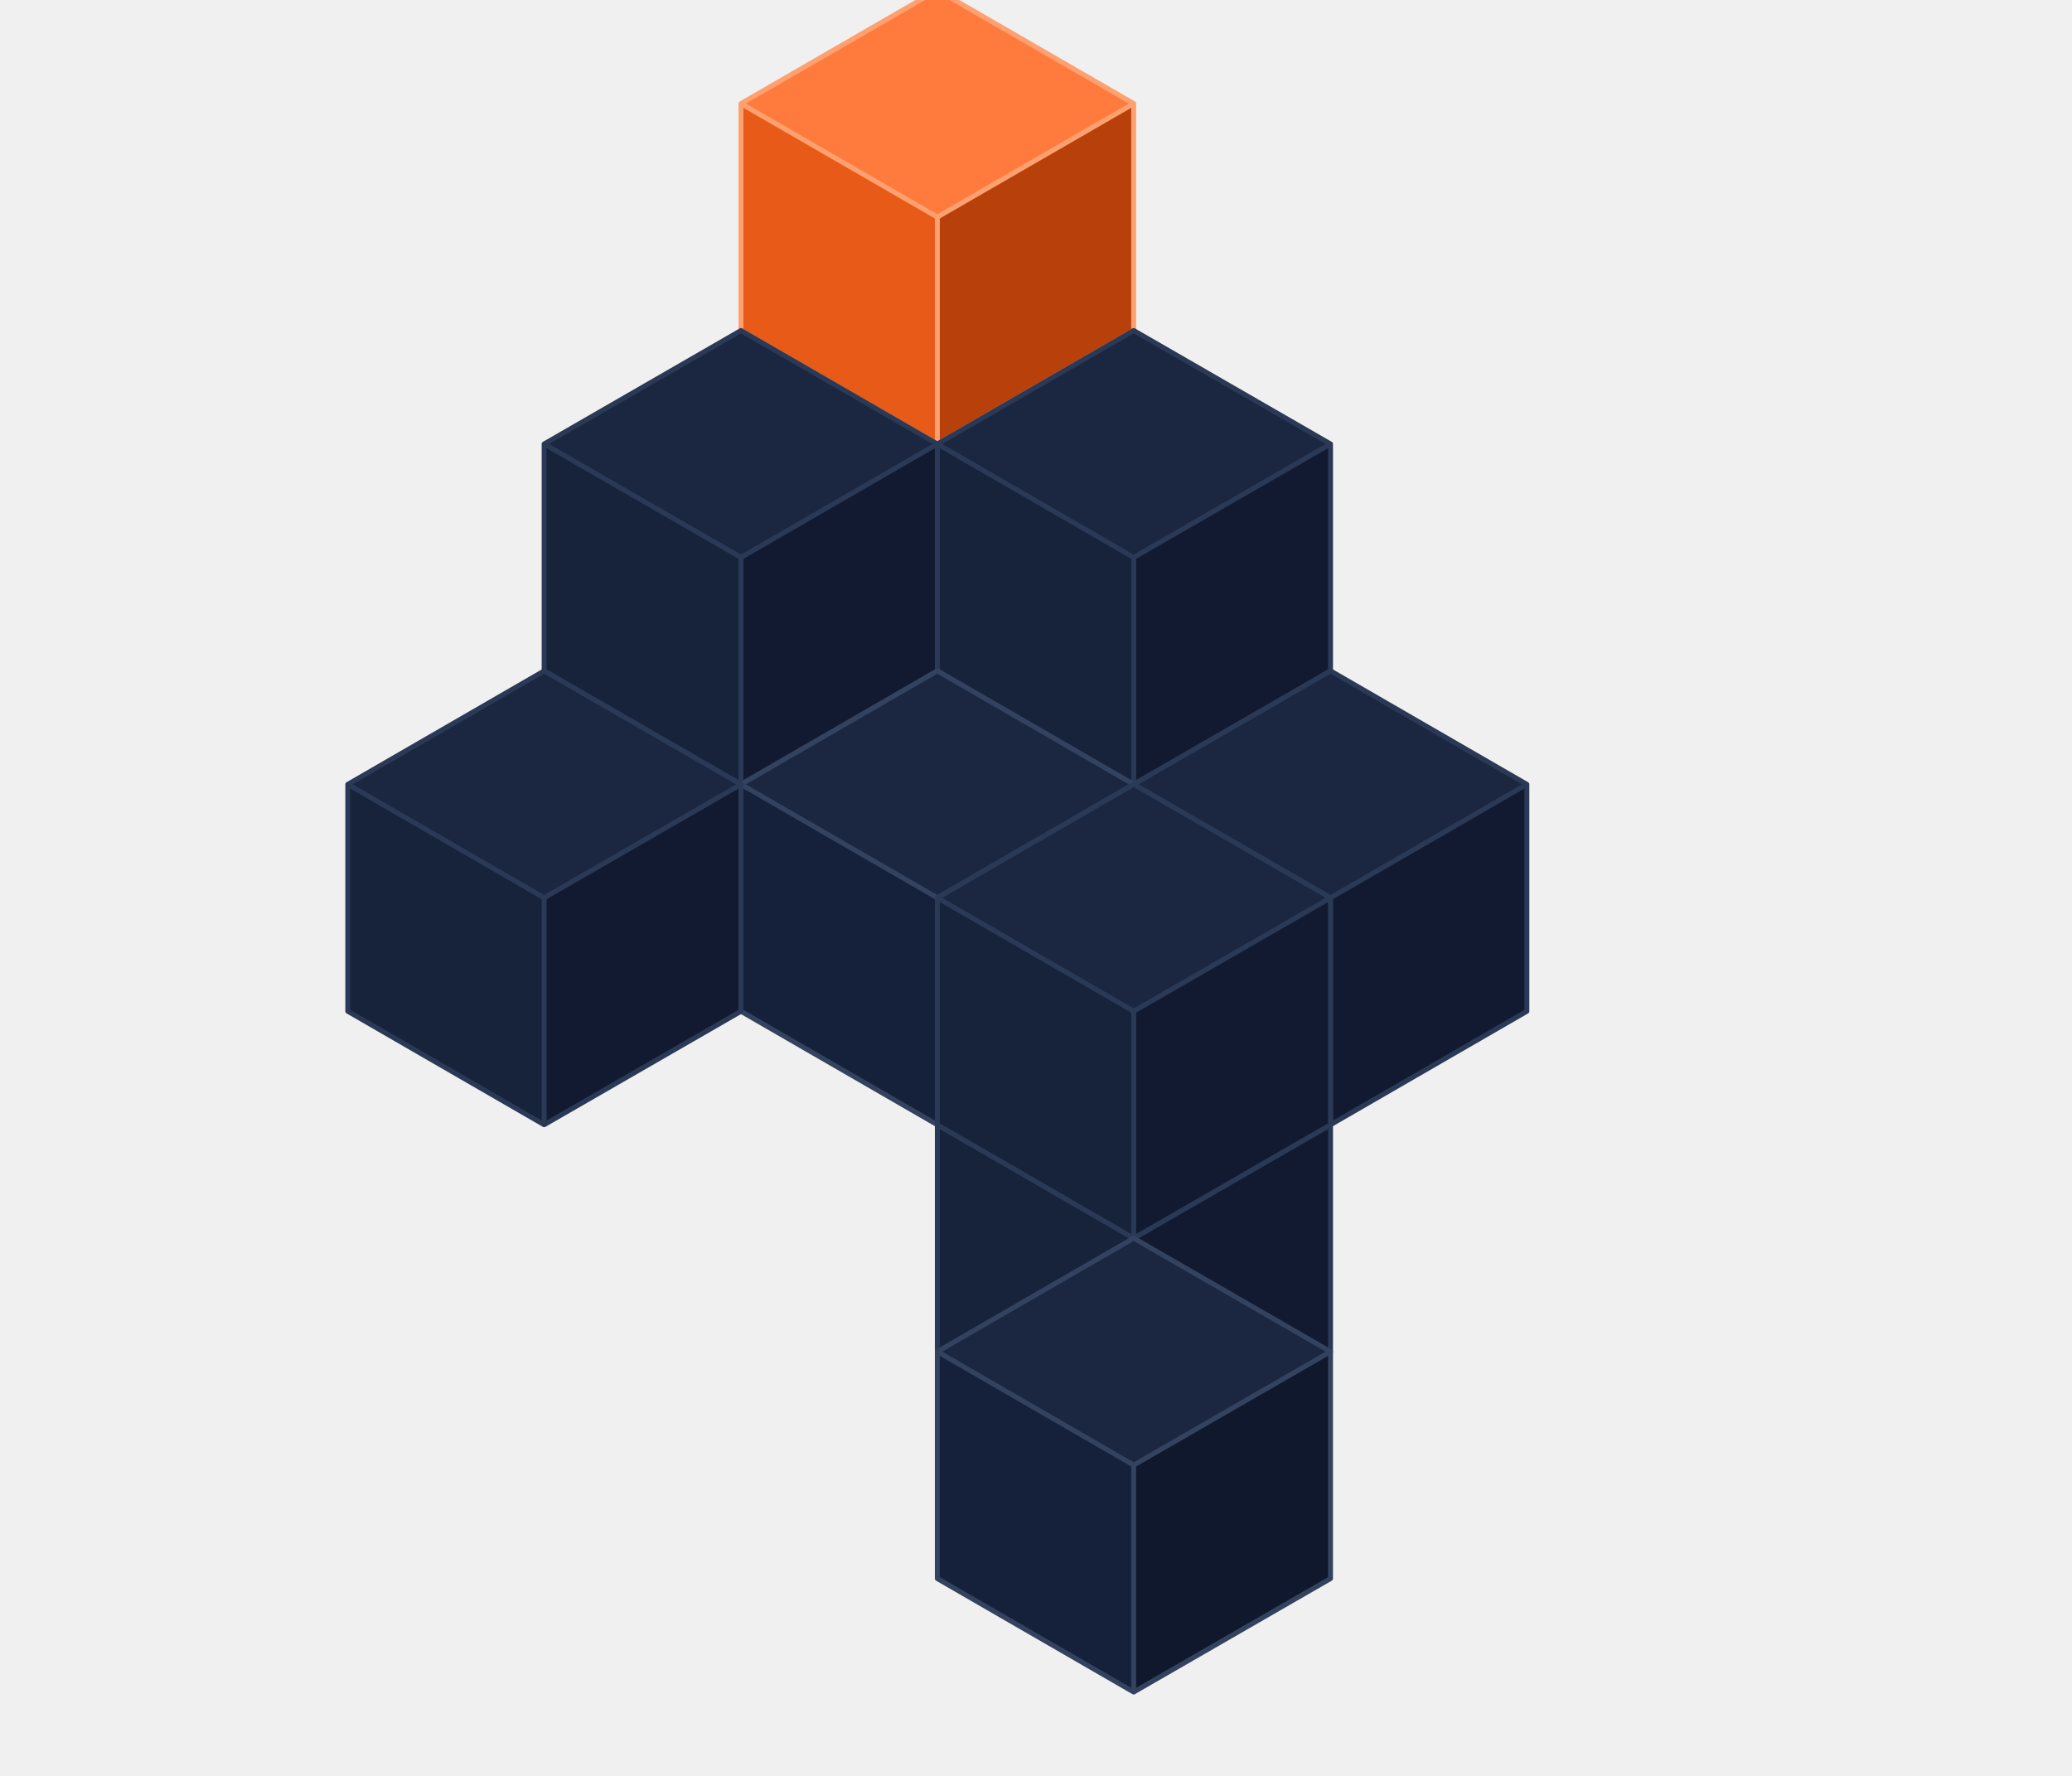
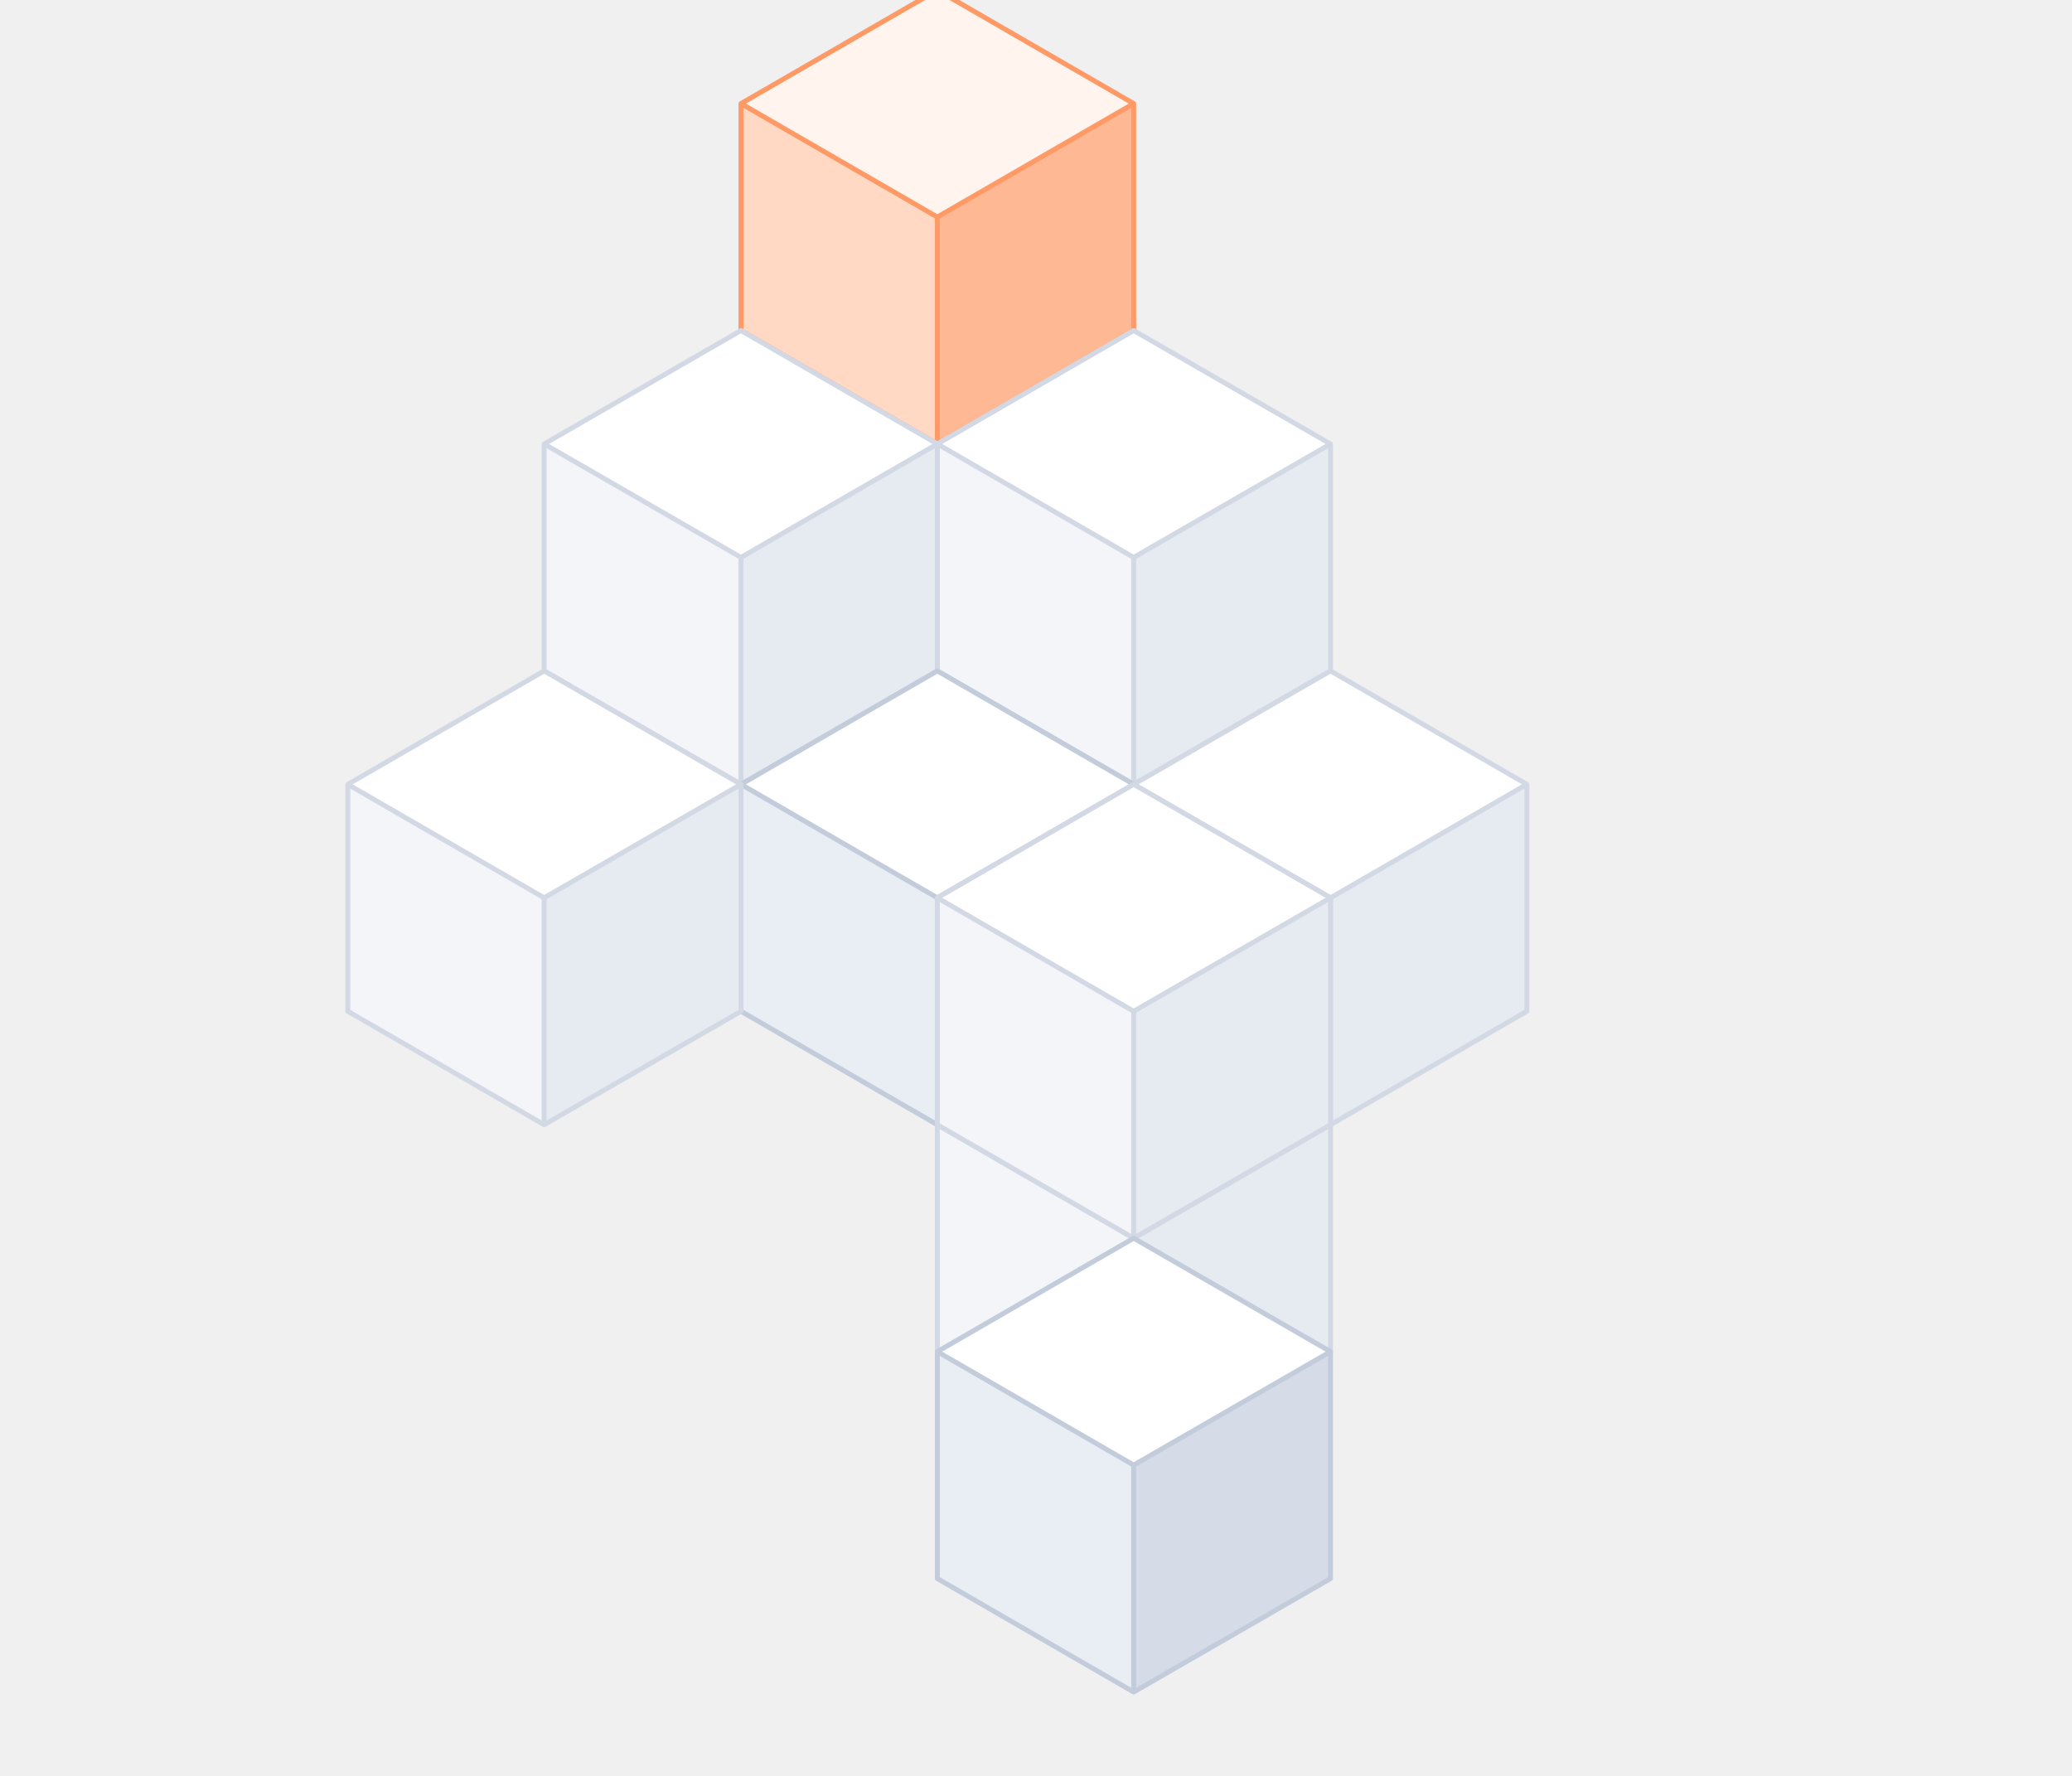
<svg xmlns="http://www.w3.org/2000/svg" width="420" height="360" viewBox="0 0 420 360">
-   <polygon points="150.2,113.0 190.0,136.0 190.0,182.0 150.2,159.0" fill="#15203a" />
-   <polygon points="190.0,136.0 229.8,113.0 229.8,159.0 190.0,182.0" fill="#0f182c" />
-   <polygon points="190.0,90.0 229.8,113.0 190.0,136.0 150.2,113.0" fill="#1b2740" />
-   <g fill="none" stroke="#33425f" stroke-width="1" stroke-linejoin="round">
+   <polygon points="150.2,113.0 190.0,136.0 190.0,182.0 150.2,159.0" fill="#e9edf4" />
+   <polygon points="190.0,136.0 229.8,113.0 229.8,159.0 190.0,182.0" fill="#d5dce8" />
+   <polygon points="190.0,90.0 229.8,113.0 190.0,136.0 150.2,113.0" fill="#ffffff" />
+   <g fill="none" stroke="#c3ccdb" stroke-width="1" stroke-linejoin="round">
    <polygon points="190.0,90.0 229.8,113.0 229.8,159.0 190.0,182.0 150.2,159.0 150.2,113.0" />
    <polyline points="150.2,113.0 190.0,136.0 229.8,113.0" />
    <line x1="190.0" y1="136.0" x2="190.0" y2="182.0" />
  </g>
-   <polygon points="150.2,67.0 190.0,90.0 190.0,136.0 150.2,113.0" fill="#15203a" />
-   <polygon points="190.0,90.0 229.8,67.0 229.8,113.0 190.0,136.0" fill="#0f182c" />
-   <polygon points="190.0,44.0 229.8,67.0 190.0,90.0 150.2,67.0" fill="#1b2740" />
-   <g fill="none" stroke="#33425f" stroke-width="1" stroke-linejoin="round">
+   <polygon points="150.2,67.0 190.0,90.0 190.0,136.0 150.2,113.0" fill="#e9edf4" />
+   <polygon points="190.0,90.0 229.8,67.0 229.8,113.0 190.0,136.0" fill="#d5dce8" />
+   <polygon points="190.0,44.0 229.8,67.0 190.0,90.0 150.2,67.0" fill="#ffffff" />
+   <g fill="none" stroke="#c3ccdb" stroke-width="1" stroke-linejoin="round">
    <polygon points="190.0,44.0 229.8,67.0 229.8,113.0 190.0,136.0 150.2,113.0 150.2,67.0" />
    <polyline points="150.2,67.0 190.0,90.0 229.8,67.0" />
    <line x1="190.0" y1="90.0" x2="190.0" y2="136.0" />
  </g>
-   <polygon points="150.2,21.0 190.0,44.0 190.0,90.0 150.2,67.0" fill="#e85a17" />
-   <polygon points="190.0,44.0 229.8,21.0 229.8,67.0 190.0,90.0" fill="#b8400a" />
-   <polygon points="190.0,-2.0 229.8,21.0 190.0,44.0 150.2,21.0" fill="#ff7a3d" />
-   <g fill="none" stroke="#ffa070" stroke-width="1" stroke-linejoin="round">
+   <polygon points="150.2,21.0 190.0,44.0 190.0,90.0 150.2,67.0" fill="#ffd9c4" />
+   <polygon points="190.0,44.0 229.8,21.0 229.8,67.0 190.0,90.0" fill="#ffb894" />
+   <polygon points="190.0,-2.0 229.8,21.0 190.0,44.0 150.2,21.0" fill="#fff4ee" />
+   <g fill="none" stroke="#ff9a66" stroke-width="1" stroke-linejoin="round">
    <polygon points="190.0,-2.0 229.8,21.0 229.8,67.0 190.0,90.0 150.2,67.0 150.2,21.0" />
    <polyline points="150.2,21.0 190.0,44.0 229.8,21.0" />
    <line x1="190.0" y1="44.0" x2="190.0" y2="90.0" />
  </g>
-   <polygon points="190.0,136.0 229.8,159.0 229.8,205.0 190.0,182.0" fill="#17223b" />
-   <polygon points="229.8,159.0 269.7,136.0 269.7,182.0 229.8,205.0" fill="#111a30" />
-   <polygon points="229.8,113.0 269.7,136.0 229.8,159.0 190.0,136.0" fill="#1b2740" />
-   <g fill="none" stroke="#2a3956" stroke-width="1" stroke-linejoin="round">
+   <polygon points="190.0,136.0 229.8,159.0 229.8,205.0 190.0,182.0" fill="#f3f5f9" />
+   <polygon points="229.8,159.0 269.7,136.0 269.7,182.0 229.8,205.0" fill="#e6eaf1" />
+   <polygon points="229.8,113.0 269.7,136.0 229.8,159.0 190.0,136.0" fill="#ffffff" />
+   <g fill="none" stroke="#d3d9e4" stroke-width="1" stroke-linejoin="round">
    <polygon points="229.8,113.0 269.7,136.0 269.7,182.0 229.8,205.0 190.0,182.0 190.0,136.0" />
    <polyline points="190.0,136.0 229.8,159.0 269.7,136.0" />
    <line x1="229.8" y1="159.0" x2="229.8" y2="205.0" />
  </g>
-   <polygon points="110.3,136.0 150.2,159.0 150.2,205.0 110.3,182.0" fill="#17223b" />
-   <polygon points="150.2,159.0 190.0,136.0 190.0,182.0 150.2,205.0" fill="#111a30" />
-   <polygon points="150.2,113.0 190.0,136.0 150.2,159.0 110.3,136.0" fill="#1b2740" />
-   <g fill="none" stroke="#2a3956" stroke-width="1" stroke-linejoin="round">
+   <polygon points="110.3,136.0 150.2,159.0 150.2,205.0 110.3,182.0" fill="#f3f5f9" />
+   <polygon points="150.2,159.0 190.0,136.0 190.0,182.0 150.2,205.0" fill="#e6eaf1" />
+   <polygon points="150.2,113.0 190.0,136.0 150.2,159.0 110.3,136.0" fill="#ffffff" />
+   <g fill="none" stroke="#d3d9e4" stroke-width="1" stroke-linejoin="round">
    <polygon points="150.2,113.0 190.0,136.0 190.0,182.0 150.2,205.0 110.3,182.0 110.3,136.0" />
    <polyline points="110.3,136.0 150.2,159.0 190.0,136.0" />
    <line x1="150.2" y1="159.0" x2="150.2" y2="205.0" />
  </g>
-   <polygon points="190.0,90.0 229.8,113.0 229.8,159.0 190.0,136.0" fill="#17223b" />
-   <polygon points="229.8,113.0 269.7,90.0 269.7,136.0 229.8,159.0" fill="#111a30" />
-   <polygon points="229.8,67.0 269.7,90.0 229.8,113.0 190.0,90.0" fill="#1b2740" />
-   <g fill="none" stroke="#2a3956" stroke-width="1" stroke-linejoin="round">
+   <polygon points="190.0,90.0 229.8,113.0 229.8,159.0 190.0,136.0" fill="#f3f5f9" />
+   <polygon points="229.8,113.0 269.7,90.0 269.7,136.0 229.8,159.0" fill="#e6eaf1" />
+   <polygon points="229.8,67.0 269.7,90.0 229.8,113.0 190.0,90.0" fill="#ffffff" />
+   <g fill="none" stroke="#d3d9e4" stroke-width="1" stroke-linejoin="round">
    <polygon points="229.8,67.0 269.7,90.0 269.7,136.0 229.8,159.0 190.0,136.0 190.0,90.0" />
    <polyline points="190.0,90.0 229.8,113.0 269.7,90.0" />
    <line x1="229.8" y1="113.0" x2="229.8" y2="159.0" />
  </g>
-   <polygon points="110.3,90.0 150.2,113.0 150.2,159.0 110.3,136.0" fill="#17223b" />
-   <polygon points="150.2,113.0 190.0,90.0 190.0,136.0 150.2,159.0" fill="#111a30" />
-   <polygon points="150.2,67.0 190.0,90.0 150.2,113.0 110.3,90.0" fill="#1b2740" />
-   <g fill="none" stroke="#2a3956" stroke-width="1" stroke-linejoin="round">
+   <polygon points="110.3,90.0 150.2,113.0 150.2,159.0 110.3,136.0" fill="#f3f5f9" />
+   <polygon points="150.2,113.0 190.0,90.0 190.0,136.0 150.2,159.0" fill="#e6eaf1" />
+   <polygon points="150.2,67.0 190.0,90.0 150.2,113.0 110.3,90.0" fill="#ffffff" />
+   <g fill="none" stroke="#d3d9e4" stroke-width="1" stroke-linejoin="round">
    <polygon points="150.2,67.0 190.0,90.0 190.0,136.0 150.2,159.0 110.3,136.0 110.3,90.0" />
    <polyline points="110.3,90.0 150.2,113.0 190.0,90.0" />
    <line x1="150.2" y1="113.0" x2="150.2" y2="159.0" />
  </g>
-   <polygon points="229.8,159.0 269.7,182.0 269.7,228.0 229.8,205.0" fill="#17223b" />
-   <polygon points="269.7,182.0 309.5,159.0 309.5,205.0 269.7,228.0" fill="#111a30" />
-   <polygon points="269.7,136.0 309.5,159.0 269.7,182.0 229.8,159.0" fill="#1b2740" />
-   <g fill="none" stroke="#2a3956" stroke-width="1" stroke-linejoin="round">
+   <polygon points="229.8,159.0 269.7,182.0 269.7,228.0 229.8,205.0" fill="#f3f5f9" />
+   <polygon points="269.7,182.0 309.5,159.0 309.5,205.0 269.7,228.0" fill="#e6eaf1" />
+   <polygon points="269.7,136.0 309.5,159.0 269.7,182.0 229.8,159.0" fill="#ffffff" />
+   <g fill="none" stroke="#d3d9e4" stroke-width="1" stroke-linejoin="round">
    <polygon points="269.7,136.0 309.5,159.0 309.5,205.0 269.7,228.0 229.8,205.0 229.8,159.0" />
    <polyline points="229.8,159.0 269.7,182.0 309.5,159.0" />
    <line x1="269.7" y1="182.0" x2="269.7" y2="228.0" />
  </g>
-   <polygon points="150.2,159.0 190.0,182.0 190.0,228.0 150.2,205.0" fill="#15203a" />
-   <polygon points="190.0,182.0 229.8,159.0 229.8,205.0 190.0,228.0" fill="#0f182c" />
-   <polygon points="190.0,136.0 229.8,159.0 190.0,182.0 150.2,159.0" fill="#1b2740" />
-   <g fill="none" stroke="#33425f" stroke-width="1" stroke-linejoin="round">
+   <polygon points="150.2,159.0 190.0,182.0 190.0,228.0 150.2,205.0" fill="#e9edf4" />
+   <polygon points="190.0,182.0 229.8,159.0 229.8,205.0 190.0,228.0" fill="#d5dce8" />
+   <polygon points="190.0,136.0 229.8,159.0 190.0,182.0 150.2,159.0" fill="#ffffff" />
+   <g fill="none" stroke="#c3ccdb" stroke-width="1" stroke-linejoin="round">
    <polygon points="190.0,136.0 229.8,159.0 229.8,205.0 190.0,228.0 150.2,205.0 150.2,159.0" />
    <polyline points="150.2,159.0 190.0,182.0 229.8,159.0" />
    <line x1="190.0" y1="182.0" x2="190.0" y2="228.0" />
  </g>
-   <polygon points="70.5,159.0 110.3,182.0 110.3,228.0 70.5,205.0" fill="#17223b" />
-   <polygon points="110.3,182.0 150.2,159.0 150.2,205.0 110.3,228.0" fill="#111a30" />
-   <polygon points="110.3,136.0 150.2,159.0 110.3,182.0 70.5,159.0" fill="#1b2740" />
-   <g fill="none" stroke="#2a3956" stroke-width="1" stroke-linejoin="round">
+   <polygon points="70.5,159.0 110.3,182.0 110.3,228.0 70.5,205.0" fill="#f3f5f9" />
+   <polygon points="110.3,182.0 150.2,159.0 150.2,205.0 110.3,228.0" fill="#e6eaf1" />
+   <polygon points="110.3,136.0 150.2,159.0 110.3,182.0 70.5,159.0" fill="#ffffff" />
+   <g fill="none" stroke="#d3d9e4" stroke-width="1" stroke-linejoin="round">
    <polygon points="110.3,136.0 150.2,159.0 150.2,205.0 110.3,228.0 70.5,205.0 70.5,159.0" />
    <polyline points="70.5,159.0 110.3,182.0 150.2,159.0" />
    <line x1="110.3" y1="182.0" x2="110.3" y2="228.0" />
  </g>
-   <polygon points="190.0,228.0 229.8,251.0 229.8,297.0 190.0,274.0" fill="#17223b" />
-   <polygon points="229.8,251.0 269.7,228.0 269.7,274.0 229.8,297.0" fill="#111a30" />
-   <polygon points="229.8,205.0 269.7,228.0 229.8,251.0 190.0,228.0" fill="#1b2740" />
-   <g fill="none" stroke="#2a3956" stroke-width="1" stroke-linejoin="round">
+   <polygon points="190.0,228.0 229.8,251.0 229.8,297.0 190.0,274.0" fill="#f3f5f9" />
+   <polygon points="229.8,251.0 269.7,228.0 269.7,274.0 229.8,297.0" fill="#e6eaf1" />
+   <polygon points="229.8,205.0 269.7,228.0 229.8,251.0 190.0,228.0" fill="#ffffff" />
+   <g fill="none" stroke="#d3d9e4" stroke-width="1" stroke-linejoin="round">
    <polygon points="229.8,205.0 269.7,228.0 269.7,274.0 229.8,297.0 190.0,274.0 190.0,228.0" />
    <polyline points="190.0,228.0 229.8,251.0 269.7,228.0" />
    <line x1="229.8" y1="251.0" x2="229.8" y2="297.0" />
  </g>
-   <polygon points="190.0,182.0 229.8,205.0 229.8,251.0 190.0,228.0" fill="#17223b" />
-   <polygon points="229.8,205.0 269.7,182.0 269.7,228.0 229.8,251.0" fill="#111a30" />
-   <polygon points="229.8,159.0 269.7,182.0 229.8,205.0 190.0,182.0" fill="#1b2740" />
-   <g fill="none" stroke="#2a3956" stroke-width="1" stroke-linejoin="round">
+   <polygon points="190.0,182.0 229.8,205.0 229.8,251.0 190.0,228.0" fill="#f3f5f9" />
+   <polygon points="229.8,205.0 269.7,182.0 269.7,228.0 229.8,251.0" fill="#e6eaf1" />
+   <polygon points="229.8,159.0 269.7,182.0 229.8,205.0 190.0,182.0" fill="#ffffff" />
+   <g fill="none" stroke="#d3d9e4" stroke-width="1" stroke-linejoin="round">
    <polygon points="229.8,159.0 269.7,182.0 269.7,228.0 229.8,251.0 190.0,228.0 190.0,182.0" />
    <polyline points="190.0,182.0 229.8,205.0 269.7,182.0" />
    <line x1="229.8" y1="205.0" x2="229.8" y2="251.0" />
  </g>
-   <polygon points="190.0,274.0 229.8,297.0 229.8,343.0 190.0,320.0" fill="#15203a" />
-   <polygon points="229.8,297.0 269.7,274.0 269.7,320.0 229.8,343.0" fill="#0f182c" />
-   <polygon points="229.8,251.0 269.7,274.0 229.8,297.0 190.0,274.0" fill="#1b2740" />
-   <g fill="none" stroke="#33425f" stroke-width="1" stroke-linejoin="round">
+   <polygon points="190.0,274.0 229.8,297.0 229.8,343.0 190.0,320.0" fill="#e9edf4" />
+   <polygon points="229.8,297.0 269.7,274.0 269.7,320.0 229.8,343.0" fill="#d5dce8" />
+   <polygon points="229.8,251.0 269.7,274.0 229.8,297.0 190.0,274.0" fill="#ffffff" />
+   <g fill="none" stroke="#c3ccdb" stroke-width="1" stroke-linejoin="round">
    <polygon points="229.8,251.0 269.7,274.0 269.7,320.0 229.8,343.0 190.0,320.0 190.0,274.0" />
    <polyline points="190.0,274.0 229.8,297.0 269.7,274.0" />
    <line x1="229.8" y1="297.0" x2="229.8" y2="343.0" />
  </g>
</svg>
